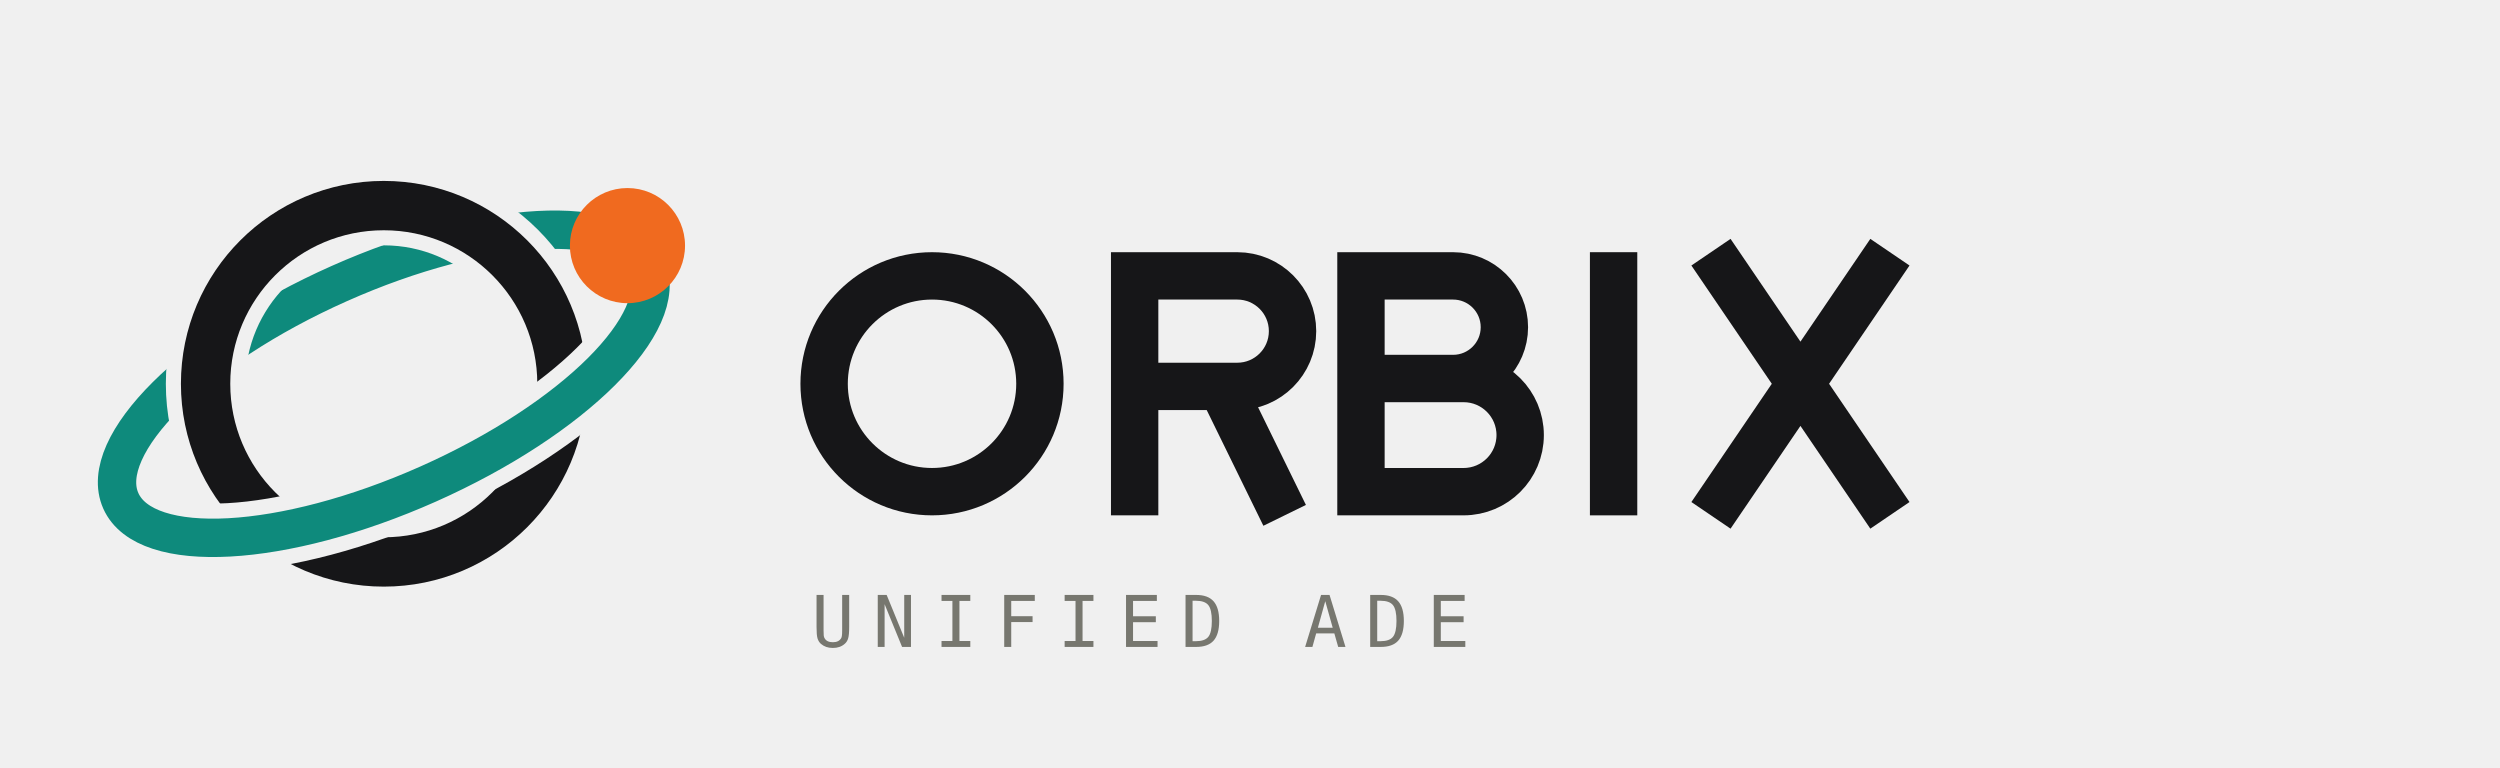
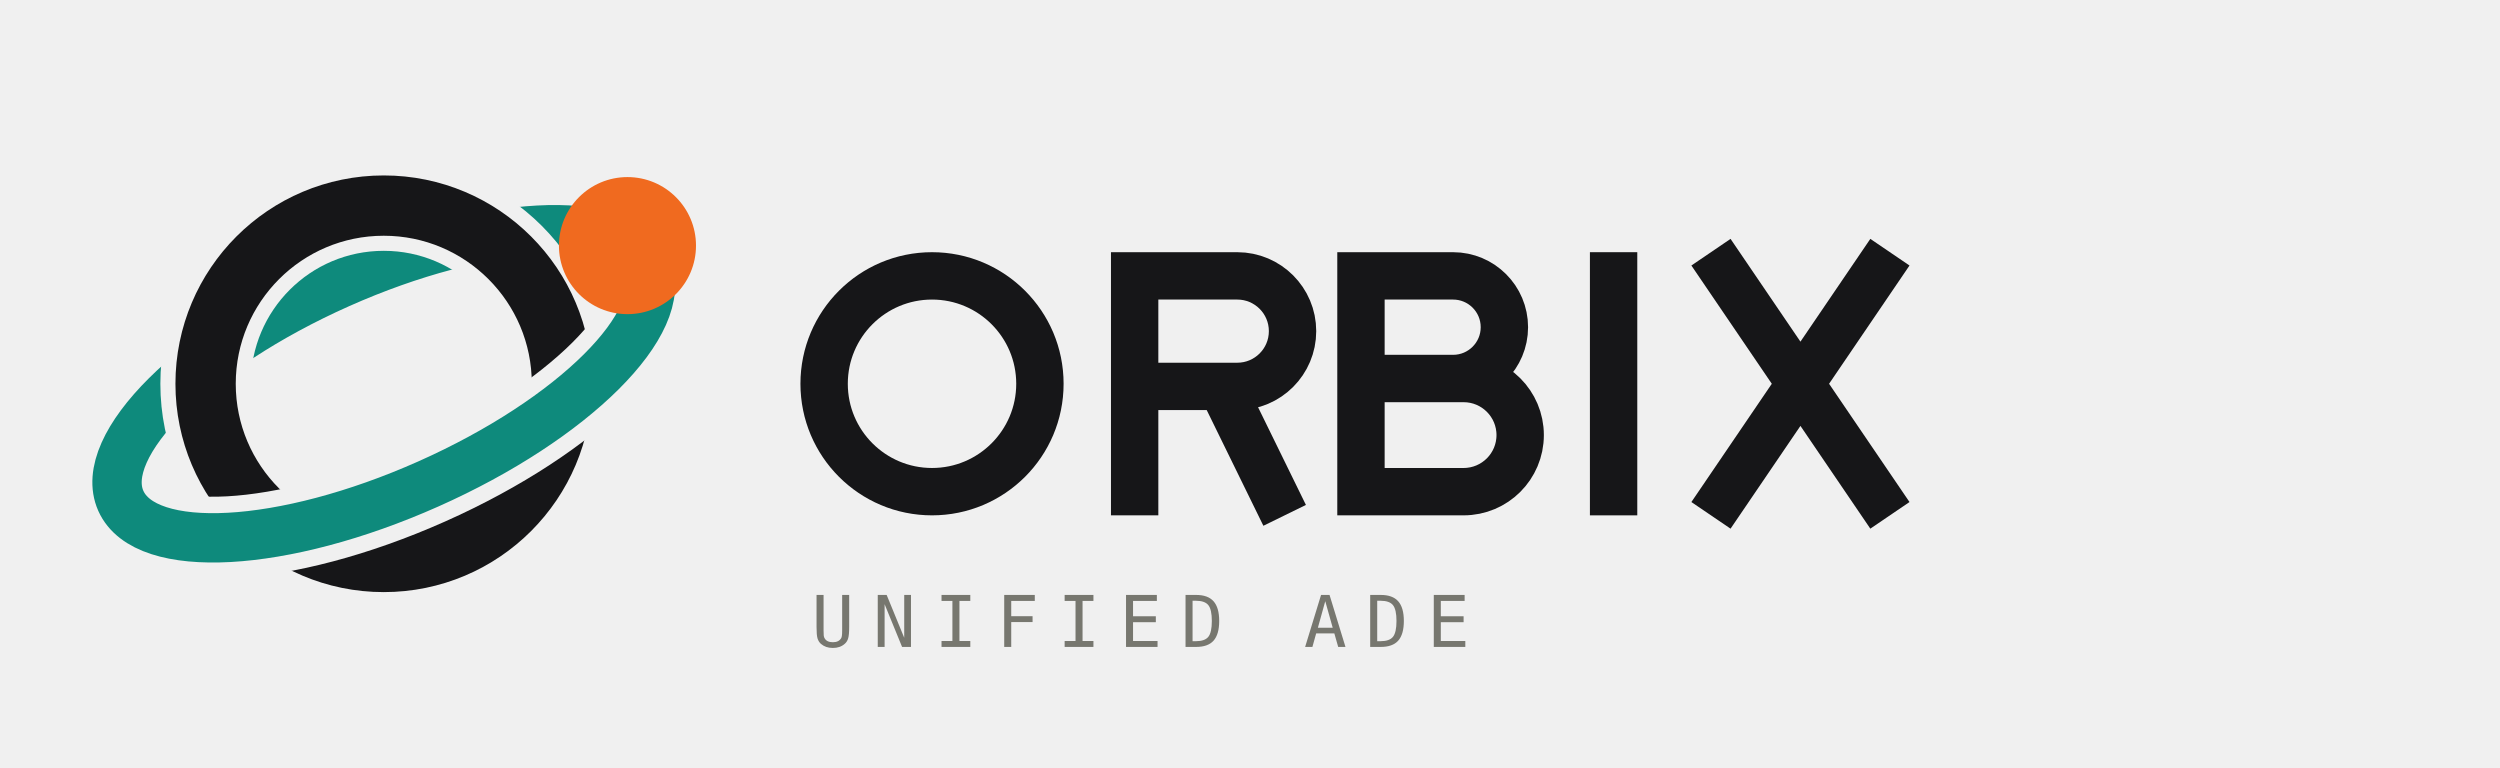
<svg xmlns="http://www.w3.org/2000/svg" viewBox="0 0 456 140" width="456" height="140" role="img" aria-label="ORBIX">
  <g transform="translate(70 70) scale(5) translate(-12 -12)">
    <defs>
      <clipPath id="m6b">
        <rect x="-8" y="-20" width="40" height="20" transform="rotate(-24 12 12) translate(0 12)" />
      </clipPath>
      <clipPath id="m6f">
        <rect x="-8" y="0" width="40" height="20" transform="rotate(-24 12 12) translate(0 12)" />
      </clipPath>
      <mask id="m6om" maskUnits="userSpaceOnUse" x="-2" y="-2" width="28" height="28">
        <rect x="-2" y="-2" width="28" height="28" fill="#fff" />
        <g clip-path="url(#m6b)">
-           <circle cx="12" cy="12" r="6.5" fill="none" stroke="#000" stroke-width="2.9" />
+           <circle cx="12" cy="12" r="6.5" fill="none" stroke="#000" stroke-width="3.3" />
        </g>
      </mask>
      <mask id="m6rm" maskUnits="userSpaceOnUse" x="-2" y="-2" width="28" height="28">
        <rect x="-2" y="-2" width="28" height="28" fill="#fff" />
        <g clip-path="url(#m6f)">
-           <ellipse cx="12" cy="12" rx="10.5" ry="4" transform="rotate(-24 12 12)" fill="none" stroke="#000" stroke-width="2.5" />
+           <ellipse cx="12" cy="12" rx="10.5" ry="4" transform="rotate(-24 12 12)" fill="none" stroke="#000" stroke-width="3.0" />
        </g>
      </mask>
    </defs>
    <g mask="url(#m6rm)">
-       <circle cx="12" cy="12" r="6.5" fill="none" stroke="#161618" stroke-width="1.8" />
+       <circle cx="12" cy="12" r="6.5" fill="none" stroke="#161618" stroke-width="2.2" />
    </g>
    <g mask="url(#m6om)">
-       <ellipse cx="12" cy="12" rx="10.5" ry="4" transform="rotate(-24 12 12)" fill="none" stroke="#0E8A7C" stroke-width="1.4" />
+       <ellipse cx="12" cy="12" rx="10.5" ry="4" transform="rotate(-24 12 12)" fill="none" stroke="#0E8A7C" stroke-width="1.8" />
    </g>
-     <circle cx="20.89" cy="6.96" r="2.1" fill="#F06A1F" />
+     <circle cx="20.89" cy="6.96" r="2.5" fill="#F06A1F" />
  </g>
  <g transform="translate(146 46) scale(.48)">
    <g fill="none" stroke="#161618" stroke-width="18">
      <circle cx="50" cy="50" r="41" />
      <path transform="translate(118 0)" d="M9 0V100M9 9H48A21 21 0 0 1 48 51H9M42 51L66 100" />
      <path transform="translate(204 0)" d="M9 0V100M9 9H44A19.5 19.5 0 0 1 44 48H9M9 48H48A21.5 21.5 0 0 1 48 91H9" />
      <path transform="translate(300 0)" d="M9 0V100" />
      <path transform="translate(338 0)" d="M8 0L76 100M76 0L8 100" stroke-linecap="butt" />
    </g>
  </g>
  <text x="148" y="118" font-family="'Cascadia Mono','JetBrains Mono',Consolas,ui-monospace,monospace" font-size="13" letter-spacing="3.4" fill="#77776F">UNIFIED ADE</text>
</svg>
